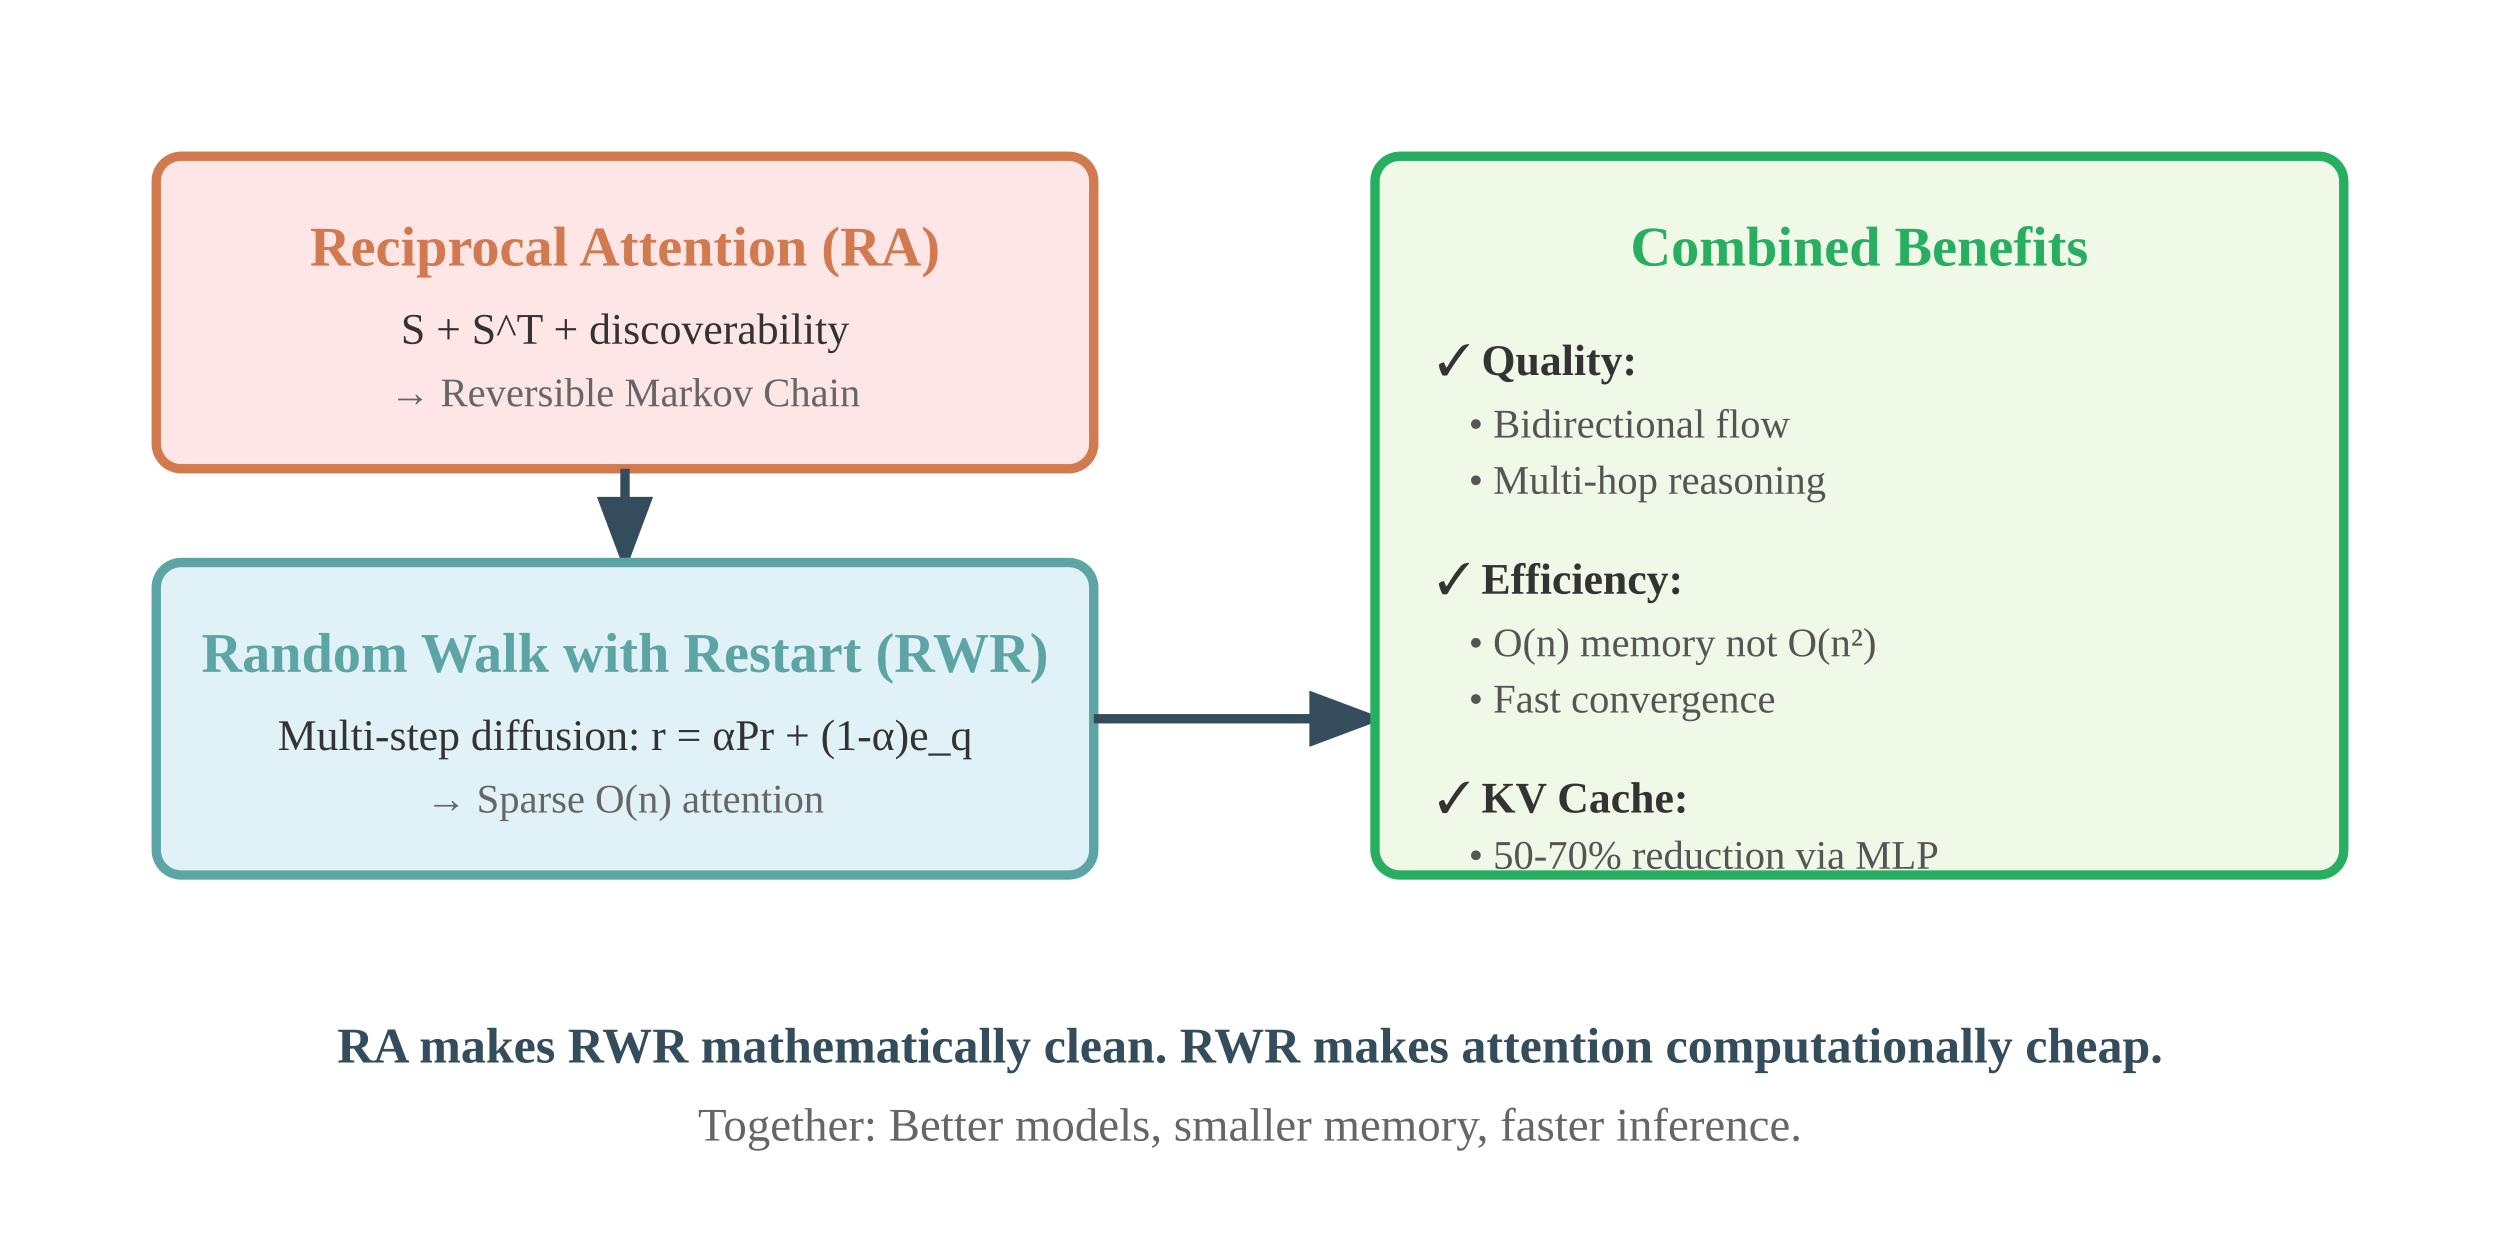
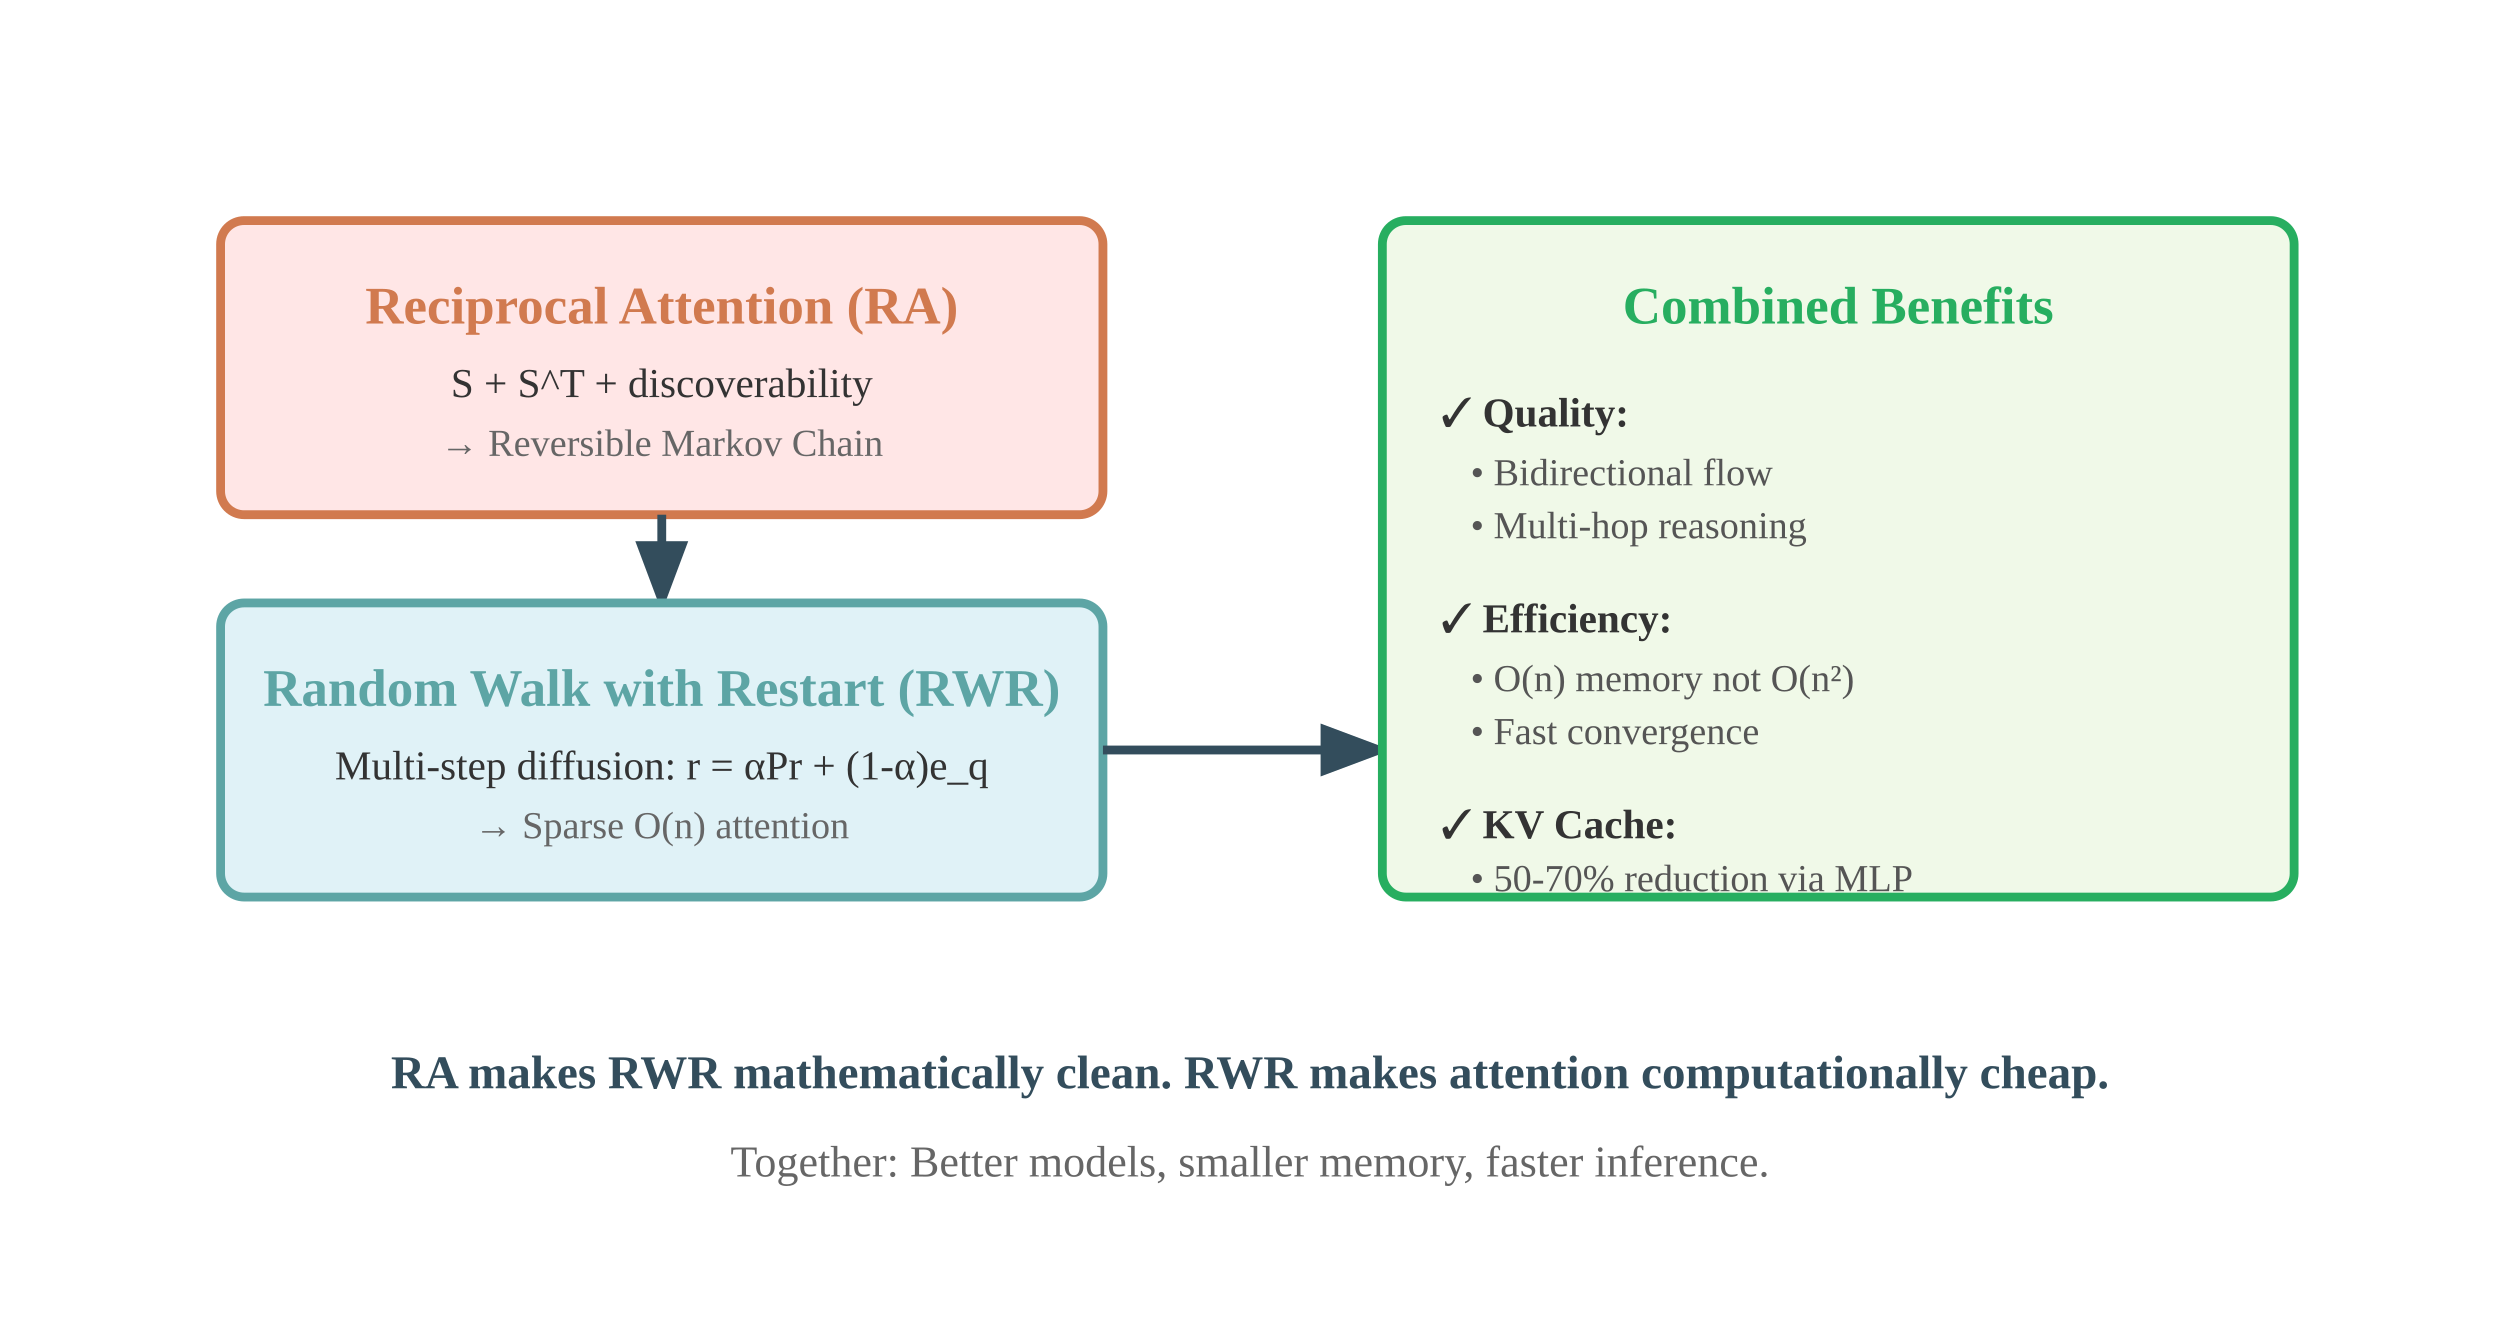
- <svg xmlns="http://www.w3.org/2000/svg" width="800" height="400" viewBox="0 0 800 400">
+ <svg xmlns="http://www.w3.org/2000/svg" width="850" height="450" viewBox="0 0 850 450">
  <defs>
    <marker id="arrow-flow" markerWidth="8" markerHeight="8" refX="7" refY="3" orient="auto">
      <polygon points="0 0, 8 3, 0 6" fill="#334d5c" />
    </marker>
  </defs>
-   <rect x="50" y="50" width="300" height="100" fill="#ffe6e6" stroke="#d17a4f" stroke-width="3" rx="8" />
-   <text x="200" y="85" text-anchor="middle" font-size="18" font-weight="bold" fill="#d17a4f">
+   <rect x="75" y="75" width="300" height="100" fill="#ffe6e6" stroke="#d17a4f" stroke-width="3" rx="8" />
+   <text x="225" y="110" text-anchor="middle" font-size="18" font-weight="bold" fill="#d17a4f">
        Reciprocal Attention (RA)
    </text>
-   <text x="200" y="110" text-anchor="middle" font-size="14" fill="#333">
+   <text x="225" y="135" text-anchor="middle" font-size="14" fill="#333">
        S + S^T + discoverability
    </text>
-   <text x="200" y="130" text-anchor="middle" font-size="13" fill="#666">
+   <text x="225" y="155" text-anchor="middle" font-size="13" fill="#666">
        → Reversible Markov Chain
    </text>
-   <path d="M 200 150 L 200 180" stroke="#334d5c" stroke-width="3" marker-end="url(#arrow-flow)" />
-   <rect x="50" y="180" width="300" height="100" fill="#e0f2f7" stroke="#5da5a5" stroke-width="3" rx="8" />
-   <text x="200" y="215" text-anchor="middle" font-size="18" font-weight="bold" fill="#5da5a5">
+   <path d="M 225 175 L 225 205" stroke="#334d5c" stroke-width="3" marker-end="url(#arrow-flow)" />
+   <rect x="75" y="205" width="300" height="100" fill="#e0f2f7" stroke="#5da5a5" stroke-width="3" rx="8" />
+   <text x="225" y="240" text-anchor="middle" font-size="18" font-weight="bold" fill="#5da5a5">
        Random Walk with Restart (RWR)
    </text>
-   <text x="200" y="240" text-anchor="middle" font-size="14" fill="#333">
+   <text x="225" y="265" text-anchor="middle" font-size="14" fill="#333">
        Multi-step diffusion: r = αPr + (1-α)e_q
    </text>
-   <text x="200" y="260" text-anchor="middle" font-size="13" fill="#666">
+   <text x="225" y="285" text-anchor="middle" font-size="13" fill="#666">
        → Sparse O(n) attention
    </text>
-   <path d="M 350 230 L 440 230" stroke="#334d5c" stroke-width="3" marker-end="url(#arrow-flow)" />
-   <rect x="440" y="50" width="310" height="230" fill="#f0f9e8" stroke="#27ae60" stroke-width="3" rx="8" />
-   <text x="595" y="85" text-anchor="middle" font-size="18" font-weight="bold" fill="#27ae60">
+   <path d="M 375 255 L 470 255" stroke="#334d5c" stroke-width="3" marker-end="url(#arrow-flow)" />
+   <rect x="470" y="75" width="310" height="230" fill="#f0f9e8" stroke="#27ae60" stroke-width="3" rx="8" />
+   <text x="625" y="110" text-anchor="middle" font-size="18" font-weight="bold" fill="#27ae60">
        Combined Benefits
    </text>
-   <text x="460" y="120" font-size="14" fill="#333" font-weight="bold">✓ Quality:</text>
-   <text x="470" y="140" font-size="13" fill="#555">• Bidirectional flow</text>
-   <text x="470" y="158" font-size="13" fill="#555">• Multi-hop reasoning</text>
-   <text x="460" y="190" font-size="14" fill="#333" font-weight="bold">✓ Efficiency:</text>
-   <text x="470" y="210" font-size="13" fill="#555">• O(n) memory not O(n²)</text>
-   <text x="470" y="228" font-size="13" fill="#555">• Fast convergence</text>
-   <text x="460" y="260" font-size="14" fill="#333" font-weight="bold">✓ KV Cache:</text>
-   <text x="470" y="278" font-size="13" fill="#555">• 50-70% reduction via MLP</text>
-   <text x="400" y="340" text-anchor="middle" font-size="16" font-weight="bold" fill="#334d5c">
+   <text x="490" y="145" font-size="14" fill="#333" font-weight="bold">✓ Quality:</text>
+   <text x="500" y="165" font-size="13" fill="#555">• Bidirectional flow</text>
+   <text x="500" y="183" font-size="13" fill="#555">• Multi-hop reasoning</text>
+   <text x="490" y="215" font-size="14" fill="#333" font-weight="bold">✓ Efficiency:</text>
+   <text x="500" y="235" font-size="13" fill="#555">• O(n) memory not O(n²)</text>
+   <text x="500" y="253" font-size="13" fill="#555">• Fast convergence</text>
+   <text x="490" y="285" font-size="14" fill="#333" font-weight="bold">✓ KV Cache:</text>
+   <text x="500" y="303" font-size="13" fill="#555">• 50-70% reduction via MLP</text>
+   <text x="425" y="370" text-anchor="middle" font-size="16" font-weight="bold" fill="#334d5c">
        RA makes RWR mathematically clean. RWR makes attention computationally cheap.
    </text>
-   <text x="400" y="365" text-anchor="middle" font-size="15" fill="#666">
+   <text x="425" y="400" text-anchor="middle" font-size="15" fill="#666">
        Together: Better models, smaller memory, faster inference.
    </text>
</svg>
